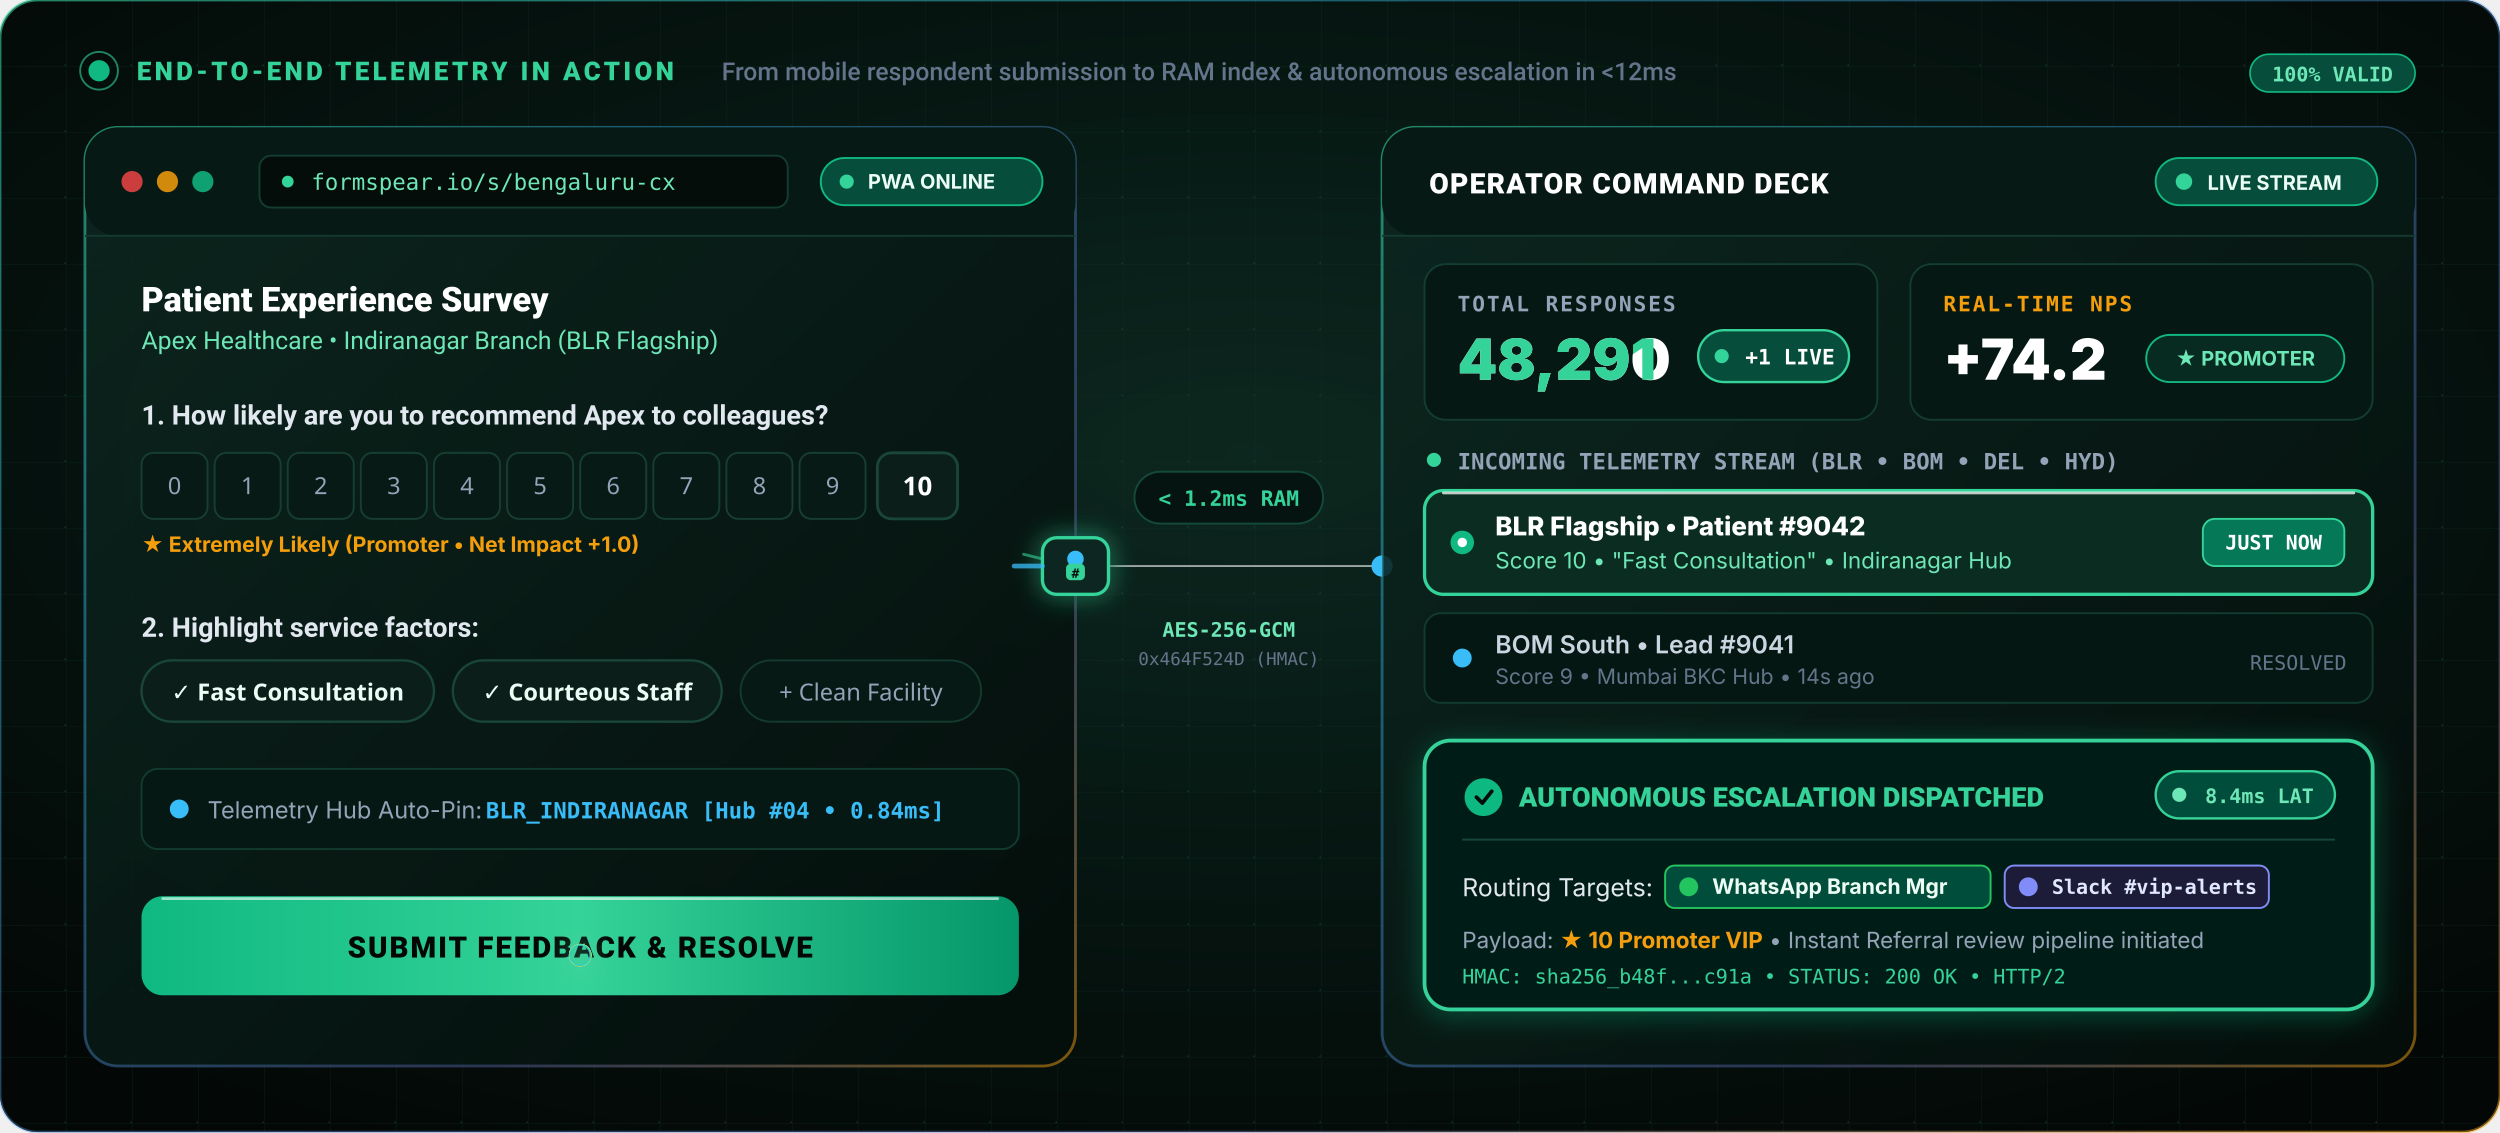
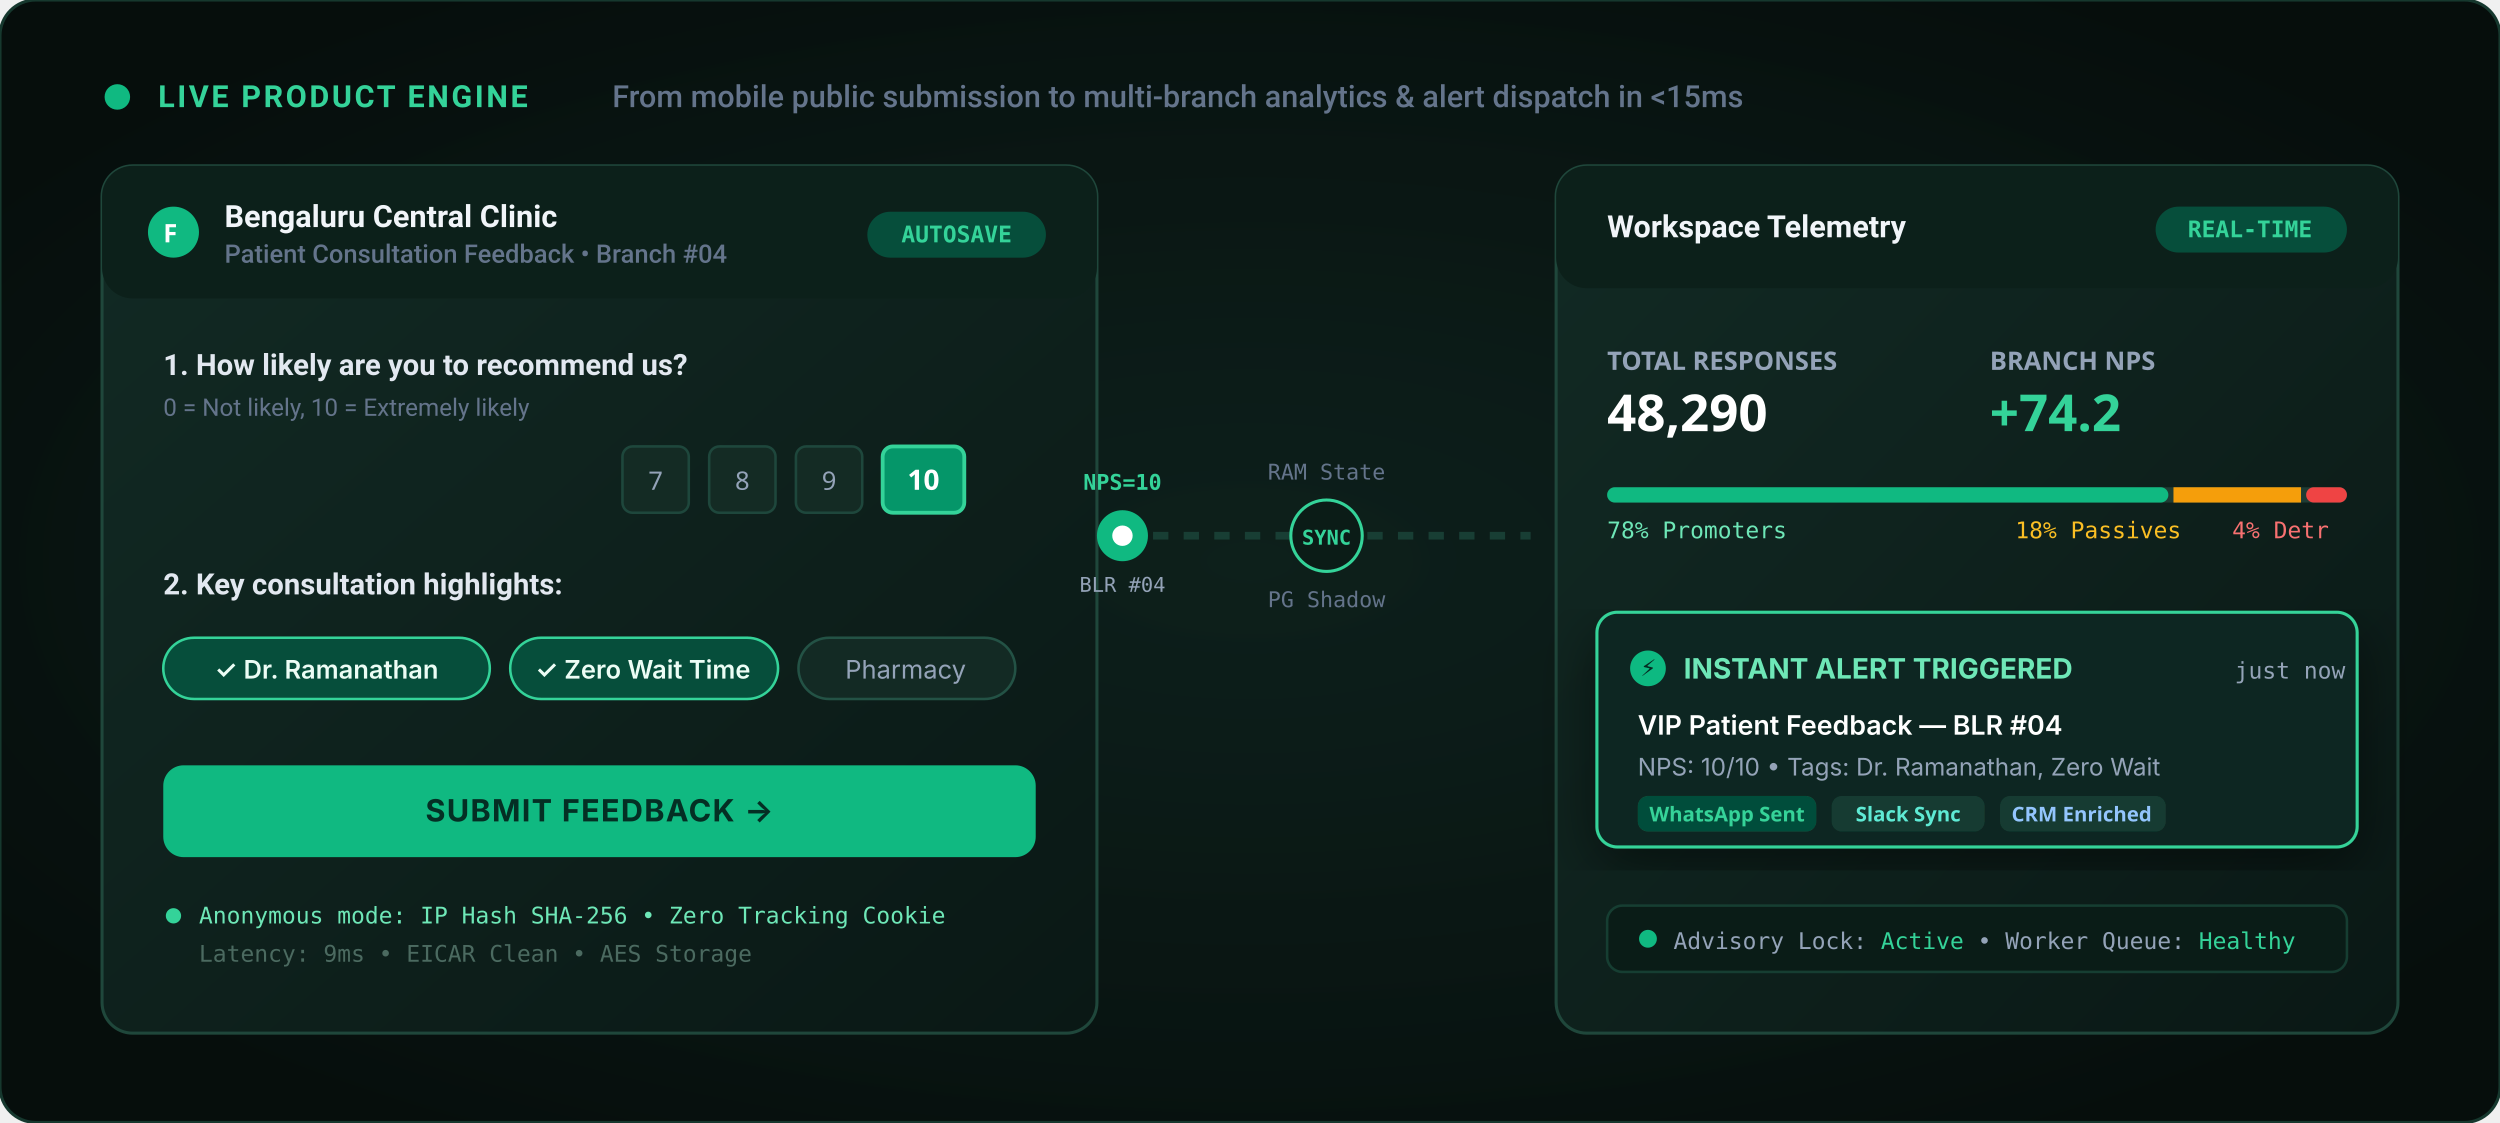
- <svg xmlns="http://www.w3.org/2000/svg" viewBox="0 0 1060 480" width="100%" height="100%" fill="none">
+ <svg xmlns="http://www.w3.org/2000/svg" viewBox="0 0 980 440" width="100%" height="100%" fill="none">
  <defs>
-     <filter id="liquid-glass-lens" x="-20%" y="-20%" width="140%" height="140%" color-interpolation-filters="sRGB">
-       <feTurbulence type="fractalNoise" baseFrequency="0.02 0.02" numOctaves="3" seed="42" result="glassNoise" />
-       <feDisplacementMap in="SourceGraphic" in2="glassNoise" scale="4" xChannelSelector="R" yChannelSelector="G" result="displaced" />
-       <feSpecularLighting in="glassNoise" surfaceScale="2" specularConstant="1.2" specularExponent="24" lighting-color="#FFFFFF" result="specLight">
-         <fePointLight x="250" y="-80" z="220" />
-       </feSpecularLighting>
-       <feComposite in="specLight" in2="SourceAlpha" operator="in" result="specular" />
-       <feComposite in="displaced" in2="specular" operator="arithmetic" k1="0" k2="1" k3="0.8" k4="0" result="litGlass" />
-       <feMerge>
-         <feMergeNode in="litGlass" />
-       </feMerge>
-     </filter>
-     <filter id="shockwave-bloom" x="-60%" y="-60%" width="220%" height="220%" color-interpolation-filters="sRGB">
-       <feGaussianBlur stdDeviation="6" result="blur" />
-       <feColorMatrix type="matrix" values="1 0 0 0 0  0 1 0 0 0  0 0 1 0 0  0 0 0 2.2 0" in="blur" result="boost" />
-       <feMerge>
-         <feMergeNode in="boost" />
-         <feMergeNode in="SourceGraphic" />
-       </feMerge>
-     </filter>
-     <filter id="toast-elevation-shadow" x="-30%" y="-30%" width="160%" height="160%">
-       <feDropShadow dx="0" dy="16" stdDeviation="20" flood-color="#000000" flood-opacity="0.85" />
-       <feDropShadow dx="0" dy="2" stdDeviation="6" flood-color="#10B981" flood-opacity="0.35" />
-     </filter>
-     <filter id="packet-glow" x="-50%" y="-50%" width="200%" height="200%">
-       <feGaussianBlur stdDeviation="5" result="blur" />
-       <feMerge>
-         <feMergeNode in="blur" />
-         <feMergeNode in="SourceGraphic" />
-       </feMerge>
-     </filter>
-     <radialGradient id="pia-bg-glow" cx="50%" cy="40%" r="70%">
-       <stop offset="0%" stop-color="#0E2E25" stop-opacity="0.8" />
-       <stop offset="45%" stop-color="#071914" stop-opacity="0.95" />
-       <stop offset="100%" stop-color="#030806" />
+     <radialGradient id="act-bg" cx="50%" cy="50%" r="60%">
+       <stop offset="0%" stop-color="#0F241F" stop-opacity="0.8" />
+       <stop offset="100%" stop-color="#060E0C" />
    </radialGradient>
-     <linearGradient id="card-glass-surface" x1="0%" y1="0%" x2="100%" y2="100%">
-       <stop offset="0%" stop-color="#0D2720" stop-opacity="0.85" />
-       <stop offset="60%" stop-color="#071713" stop-opacity="0.9" />
-       <stop offset="100%" stop-color="#040D0A" stop-opacity="0.95" />
+     <linearGradient id="card-grad" x1="0%" y1="0%" x2="100%" y2="100%">
+       <stop offset="0%" stop-color="#122A24" />
+       <stop offset="100%" stop-color="#0A1815" />
    </linearGradient>
-     <linearGradient id="glass-rim-gleam" x1="0%" y1="0%" x2="100%" y2="0%">
-       <stop offset="0%" stop-color="#34D399" stop-opacity="0.15" />
-       <stop offset="20%" stop-color="#FFFFFF" stop-opacity="0.9" />
-       <stop offset="65%" stop-color="#38BDF8" stop-opacity="0.6" />
+     <linearGradient id="stream-pulse" x1="0%" y1="0%" x2="100%" y2="0%">
+       <stop offset="0%" stop-color="#10B981" stop-opacity="0.1" />
+       <stop offset="50%" stop-color="#34D399" stop-opacity="0.9" />
      <stop offset="100%" stop-color="#10B981" stop-opacity="0.1" />
    </linearGradient>
-     <linearGradient id="prism-border" x1="0%" y1="0%" x2="100%" y2="100%">
-       <stop offset="0%" stop-color="#34D399" stop-opacity="0.6" />
-       <stop offset="30%" stop-color="#38BDF8" stop-opacity="0.4" />
-       <stop offset="70%" stop-color="#818CF8" stop-opacity="0.3" />
-       <stop offset="100%" stop-color="#F59E0B" stop-opacity="0.5" />
-     </linearGradient>
-     <linearGradient id="fiber-beam" x1="0%" y1="0%" x2="100%" y2="0%">
-       <stop offset="0%" stop-color="#10B981" stop-opacity="0.25" />
-       <stop offset="30%" stop-color="#34D399" stop-opacity="0.9" />
-       <stop offset="70%" stop-color="#38BDF8" stop-opacity="0.9" />
-       <stop offset="100%" stop-color="#10B981" stop-opacity="0.25" />
-     </linearGradient>
-     <radialGradient id="shockwave-ripple-grad" cx="50%" cy="50%" r="50%">
-       <stop offset="75%" stop-color="#38BDF8" stop-opacity="0" />
-       <stop offset="88%" stop-color="#34D399" stop-opacity="0.8" />
-       <stop offset="95%" stop-color="#6EE7B7" stop-opacity="1" />
-       <stop offset="100%" stop-color="#F59E0B" stop-opacity="0" />
-     </radialGradient>
-     <linearGradient id="score-10-grad" x1="0%" y1="0%" x2="100%" y2="100%">
-       <stop offset="0%" stop-color="#FBBF24" />
-       <stop offset="50%" stop-color="#F59E0B" />
-       <stop offset="100%" stop-color="#D97706" />
-     </linearGradient>
-     <linearGradient id="submit-btn-grad" x1="0%" y1="0%" x2="100%" y2="0%">
-       <stop offset="0%" stop-color="#10B981" />
-       <stop offset="50%" stop-color="#34D399" />
-       <stop offset="100%" stop-color="#059669" />
-     </linearGradient>
-     <pattern id="pia-precision-grid" width="28" height="28" patternUnits="userSpaceOnUse">
-       <path d="M 28 0 L 0 0 0 28" fill="none" stroke="#0F3327" stroke-width="0.5" stroke-opacity="0.4" />
-       <circle cx="28" cy="28" r="0.8" fill="#1A4A3B" fill-opacity="0.5" />
-     </pattern>
+     <filter id="toast-shadow" x="-10%" y="-10%" width="120%" height="120%">
+       <feDropShadow dx="0" dy="8" stdDeviation="12" flood-color="#000000" flood-opacity="0.5" />
+     </filter>
    <style>
-       /* ========================================================
-          Lenis Fluid Momentum (cubic-bezier(0.16, 1, 0.3, 1))
-          GSAP Spring Overshoot (cubic-bezier(0.34, 1.56, 0.64, 1))
-          8-Second Unified Cyclic Timeline
-          ======================================================== */
- 
-       /* STAGE 1: Rating 10 Button Select (1.4s - 2.2s) */
-       @keyframes star-select-anim {
-         0%, 14% {
-           fill: #0B1E19;
-           stroke: #194638;
-           transform: scale(1);
-           filter: none;
-         }
-         18% {
-           transform: scale(1.22); /* GSAP Spring Overshoot */
-           filter: drop-shadow(0 0 14px rgba(245, 158, 11, 0.9));
-         }
-         22%, 94% {
-           fill: url(#score-10-grad);
-           stroke: #FDE68A;
-           transform: scale(1.14);
-           filter: drop-shadow(0 0 10px rgba(245, 158, 11, 0.65));
-         }
-         98%, 100% {
-           fill: #0B1E19;
-           stroke: #194638;
-           transform: scale(1);
-           filter: none;
-         }
+       @keyframes select-star {
+         0%, 25% { transform: scale(1); fill: #1E3D35; }
+         35%, 100% { transform: scale(1.15); fill: #F59E0B; }
+       }
+       @keyframes select-tag {
+         0%, 35% { fill: #132A24; stroke: #235245; }
+         45%, 100% { fill: #064E3B; stroke: #34D399; }
+       }
+       @keyframes pulse-submit {
+         0%, 55% { transform: scale(1); }
+         60% { transform: scale(0.96); filter: brightness(1.2); }
+         65%, 100% { transform: scale(1); }
+       }
+       @keyframes flow-packet {
+         0%, 65% { transform: translateX(0px); opacity: 0; }
+         70% { opacity: 1; }
+         85% { transform: translateX(170px); opacity: 1; }
+         90%, 100% { transform: translateX(170px); opacity: 0; }
+       }
+       @keyframes alert-toast-slide {
+         0%, 75% { transform: translateY(20px); opacity: 0; }
+         82%, 96% { transform: translateY(0px); opacity: 1; }
+         100% { transform: translateY(-5px); opacity: 0.85; }
+       }
+       @keyframes count-tick {
+         0%, 80% { opacity: 1; }
+         82% { opacity: 0.2; transform: translateY(-3px); }
+         86%, 100% { opacity: 1; transform: translateY(0px); }
      }

-       /* STAGE 1: Tags Multi-Select (2.2s - 3.4s) */
-       @keyframes tag-toggle-1 {
-         0%, 22% { fill: #0B1E19; stroke: #194638; opacity: 0.75; transform: scale(1); }
-         26% { transform: scale(1.05); }
-         30%, 94% { fill: #064E3B; stroke: #34D399; opacity: 1; transform: scale(1); filter: drop-shadow(0 0 8px rgba(52, 211, 153, 0.45)); }
-         98%, 100% { fill: #0B1E19; stroke: #194638; opacity: 0.75; transform: scale(1); }
+       .star-10 {
+         transform-origin: 320px 185px;
+         animation: select-star 7s ease-in-out infinite;
      }
-       @keyframes tag-toggle-2 {
-         0%, 28% { fill: #0B1E19; stroke: #194638; opacity: 0.75; transform: scale(1); }
-         32% { transform: scale(1.05); }
-         36%, 94% { fill: #064E3B; stroke: #34D399; opacity: 1; transform: scale(1); filter: drop-shadow(0 0 8px rgba(52, 211, 153, 0.45)); }
-         98%, 100% { fill: #0B1E19; stroke: #194638; opacity: 0.75; transform: scale(1); }
+       .tag-anim {
+         animation: select-tag 7s ease-in-out infinite;
+       }
+       .btn-submit {
+         transform-origin: 235px 335px;
+         animation: pulse-submit 7s ease-in-out infinite;
+       }
+       .stream-packet {
+         animation: flow-packet 7s linear infinite;
+       }
+       .alert-toast {
+         animation: alert-toast-slide 7s ease-out infinite;
+       }
+       .counter-val {
+         animation: count-tick 7s ease-out infinite;
      }

-       /* STAGE 1: Kinetic Submit Button Press (3.8s - 4.4s) */
-       @keyframes submit-press-anim {
-         0%, 39% { transform: scale(1); filter: drop-shadow(0 4px 12px rgba(16, 185, 129, 0.3)); }
-         42% { transform: scale(0.95); filter: brightness(1.4) drop-shadow(0 0 20px rgba(52, 211, 153, 0.9)); }
-         45% { transform: scale(1.03); }
-         48%, 94% { transform: scale(1); filter: drop-shadow(0 4px 12px rgba(16, 185, 129, 0.3)); }
-         98%, 100% { transform: scale(1); }
-       }
- 
-       /* STAGE 1: Liquid Shockwave Ripples expanding across the glass canvas (4.2s - 6.0s) */
-       @keyframes shockwave-expand-1 {
-         0%, 41% { transform: scale(0.05); opacity: 0; stroke-width: 8px; }
-         43% { opacity: 0.9; stroke-width: 5px; }
-         56% { transform: scale(14); opacity: 0; stroke-width: 0.6px; }
-         100% { transform: scale(14); opacity: 0; }
-       }
-       @keyframes shockwave-expand-2 {
-         0%, 43% { transform: scale(0.05); opacity: 0; stroke-width: 10px; }
-         45% { opacity: 0.75; stroke-width: 4px; }
-         59% { transform: scale(22); opacity: 0; stroke-width: 0.4px; }
-         100% { transform: scale(22); opacity: 0; }
-       }
-       @keyframes shockwave-expand-3 {
-         0%, 46% { transform: scale(0.05); opacity: 0; stroke-width: 12px; }
-         48% { opacity: 0.6; stroke-width: 3px; }
-         64% { transform: scale(32); opacity: 0; stroke-width: 0.2px; }
-         100% { transform: scale(32); opacity: 0; }
-       }
- 
-       /* STAGE 2: Sub-millisecond Transit Channel with Encrypted Packet (4.4s - 5.6s) */
-       @keyframes packet-transit-fly {
-         0%, 44% { transform: translateX(0px); opacity: 0; }
-         46% { opacity: 1; transform: translateX(5px) scale(0.9); }
-         57% { transform: translateX(126px) scale(1.05); opacity: 1; }
-         61%, 100% { transform: translateX(126px); opacity: 0; }
-       }
-       @keyframes transit-beam-surge {
-         0%, 43% { opacity: 0.25; stroke-width: 2.5px; }
-         47%, 56% { opacity: 1; stroke-width: 4px; filter: drop-shadow(0 0 10px #34D399); }
-         62%, 100% { opacity: 0.25; stroke-width: 2.5px; filter: none; }
-       }
- 
-       /* STAGE 3: Counter Increment 48,290 -&gt; 48,291 (5.6s - 6.4s) */
-       @keyframes counter-flip-old {
-         0%, 55% { opacity: 1; transform: translateY(0px); }
-         58% { opacity: 0; transform: translateY(-10px); }
-         94% { opacity: 0; transform: translateY(-10px); }
-         98%, 100% { opacity: 1; transform: translateY(0px); }
-       }
-       @keyframes counter-flip-new {
-         0%, 55% { opacity: 0; transform: translateY(10px); }
-         58% { opacity: 1; transform: translateY(-2px); }
-         61%, 94% { opacity: 1; transform: translateY(0px); }
-         98%, 100% { opacity: 0; transform: translateY(10px); }
-       }
-       @keyframes live-badge-pop {
-         0%, 55% { transform: scale(0.85); opacity: 0.3; }
-         59% { transform: scale(1.15); opacity: 1; filter: drop-shadow(0 0 8px #34D399); }
-         63%, 94% { transform: scale(1); opacity: 1; }
-         98%, 100% { transform: scale(0.85); opacity: 0.3; }
-       }
- 
-       /* STAGE 3: Cascading Live Row Slide-In (5.8s - 6.6s) */
-       @keyframes row-cascade-in {
-         0%, 57% { opacity: 0; transform: translateY(-14px) scale(0.97); }
-         63% { transform: translateY(3px) scale(1.01); opacity: 1; }
-         67%, 94% { opacity: 1; transform: translateY(0px) scale(1); }
-         98%, 100% { opacity: 0; transform: translateY(-14px); }
-       }
- 
-       /* STAGE 4: Autonomous Escalation Alert Toast Pop-In (6.4s - 7.8s) */
-       @keyframes toast-spring-pop {
-         0%, 63% { opacity: 0; transform: translateY(32px) scale(0.92); }
-         70% { transform: translateY(-4px) scale(1.02); opacity: 1; }
-         74%, 94% { opacity: 1; transform: translateY(0px) scale(1); }
-         98%, 100% { opacity: 0; transform: translateY(32px); }
-       }
-       @keyframes latency-pill-glow {
-         0%, 69% { opacity: 0; transform: scale(0.85); }
-         73%, 94% { opacity: 1; transform: scale(1); filter: drop-shadow(0 0 8px #34D399); }
-         98%, 100% { opacity: 0; }
-       }
- 
-       /* Ambient Pulsing Indicators */
-       @keyframes pulse-dot-live {
-         0%, 100% { opacity: 0.4; transform: scale(0.9); }
-         50% { opacity: 1; transform: scale(1.2); }
-       }
- 
-       .star-active-elem {
-         transform-origin: 352px 186px;
-         animation: star-select-anim 8s cubic-bezier(0.16, 1, 0.3, 1) infinite;
-       }
-       .tag-1-elem {
-         transform-origin: 86px 248px;
-         animation: tag-toggle-1 8s cubic-bezier(0.16, 1, 0.3, 1) infinite;
-       }
-       .tag-2-elem {
-         transform-origin: 218px 248px;
-         animation: tag-toggle-2 8s cubic-bezier(0.16, 1, 0.3, 1) infinite;
-       }
-       .submit-btn-elem {
-         transform-origin: 210px 384px;
-         animation: submit-press-anim 8s cubic-bezier(0.34, 1.56, 0.64, 1) infinite;
-       }
-       .ripple-ring-1 {
-         transform-origin: 246px 405px;
-         animation: shockwave-expand-1 8s cubic-bezier(0.16, 1, 0.3, 1) infinite;
-       }
-       .ripple-ring-2 {
-         transform-origin: 246px 405px;
-         animation: shockwave-expand-2 8s cubic-bezier(0.16, 1, 0.3, 1) infinite;
-       }
-       .ripple-ring-3 {
-         transform-origin: 246px 405px;
-         animation: shockwave-expand-3 8s cubic-bezier(0.16, 1, 0.3, 1) infinite;
-       }
-       .packet-flight {
-         animation: packet-transit-fly 8s cubic-bezier(0.16, 1, 0.3, 1) infinite;
-       }
-       .fiber-channel {
-         animation: transit-beam-surge 8s ease-in-out infinite;
-       }
-       .counter-num-old {
-         animation: counter-flip-old 8s ease-in-out infinite;
-       }
-       .counter-num-new {
-         animation: counter-flip-new 8s cubic-bezier(0.34, 1.56, 0.64, 1) infinite;
-       }
-       .live-badge-anim {
-         transform-origin: 135px 98px;
-         animation: live-badge-pop 8s cubic-bezier(0.34, 1.56, 0.64, 1) infinite;
-       }
-       .cascading-row-anim {
-         transform-origin: 217px 186px;
-         animation: row-cascade-in 8s cubic-bezier(0.16, 1, 0.3, 1) infinite;
-       }
-       .alert-toast-anim {
-         transform-origin: 217px 326px;
-         animation: toast-spring-pop 8s cubic-bezier(0.34, 1.56, 0.64, 1) infinite;
-       }
-       .latency-badge-anim {
-         transform-origin: 345px 16px;
-         animation: latency-pill-glow 8s cubic-bezier(0.16, 1, 0.3, 1) infinite;
-       }
-       .ambient-beacon {
-         animation: pulse-dot-live 2s ease-in-out infinite;
-       }
- 
-       /* Accessibility: Reduced Motion */
      @media (prefers-reduced-motion: reduce) {
-         .star-active-elem, .tag-1-elem, .tag-2-elem, .submit-btn-elem,
-         .ripple-ring-1, .ripple-ring-2, .ripple-ring-3, .packet-flight,
-         .fiber-channel, .counter-num-old, .counter-num-new, .live-badge-anim,
-         .cascading-row-anim, .alert-toast-anim, .latency-badge-anim, .ambient-beacon {
+         .star-10, .tag-anim, .btn-submit, .stream-packet, .alert-toast, .counter-val {
          animation: none !important;
        }
-         .counter-num-old { opacity: 0 !important; }
-         .counter-num-new { opacity: 1 !important; transform: none !important; }
-         .cascading-row-anim, .alert-toast-anim { opacity: 1 !important; transform: none !important; }
      }
    </style>
  </defs>
-   <rect width="1060" height="480" rx="16" fill="#040907" />
-   <rect width="1060" height="480" rx="16" fill="url(#pia-bg-glow)" />
-   <rect width="1060" height="480" rx="16" fill="url(#pia-precision-grid)" />
-   <rect width="1060" height="480" rx="16" stroke="url(#prism-border)" stroke-width="1.2" />
-   <g transform="translate(36, 24)">
-     <circle cx="6" cy="6" r="4.5" fill="#10B981" class="ambient-beacon" />
-     <circle cx="6" cy="6" r="8" fill="none" stroke="#34D399" stroke-width="0.8" opacity="0.6" />
-     <text x="22" y="10" font-family="-apple-system, BlinkMacSystemFont, 'Segoe UI', Roboto, sans-serif" font-size="11" font-weight="800" fill="#34D399" letter-spacing="1.4">END-TO-END TELEMETRY IN ACTION</text>
-     <text x="270" y="10" font-family="-apple-system, BlinkMacSystemFont, 'Segoe UI', Roboto, sans-serif" font-size="10.5" font-weight="500" fill="#64748B">From mobile respondent submission to RAM index &amp; autonomous escalation in &lt;12ms</text>
-     <rect x="918" y="-1" width="70" height="16" rx="8" fill="#064E3B" stroke="#10B981" stroke-width="0.7" />
-     <text x="953" y="10.5" text-anchor="middle" font-family="ui-monospace, monospace" font-size="8.5" font-weight="700" fill="#6EE7B7">100% VALID</text>
+   <rect width="980" height="440" rx="14" fill="#070E0C" />
+   <rect width="980" height="440" rx="14" fill="url(#act-bg)" />
+   <rect width="980" height="440" rx="14" stroke="#16382E" stroke-width="1.2" />
+   <g transform="translate(40, 32)">
+     <circle cx="6" cy="6" r="5" fill="#10B981" />
+     <text x="22" y="10" font-family="-apple-system, BlinkMacSystemFont, 'Segoe UI', Roboto, sans-serif" font-size="12" font-weight="700" fill="#34D399" letter-spacing="1">LIVE PRODUCT ENGINE</text>
+     <text x="200" y="10" font-family="-apple-system, BlinkMacSystemFont, 'Segoe UI', Roboto, sans-serif" font-size="12" font-weight="500" fill="#64748B">From mobile public submission to multi-branch analytics &amp; alert dispatch in &lt;15ms</text>
  </g>
-   <g transform="translate(36, 54)">
-     <rect width="420" height="398" rx="14" fill="url(#card-glass-surface)" stroke="url(#prism-border)" stroke-width="1.2" />
-     <path d="M 14 1 L 406 1" stroke="url(#glass-rim-gleam)" stroke-width="1.8" stroke-linecap="round" />
-     <rect width="420" height="46" rx="14" fill="#071914" />
-     <path d="M 0 46 L 420 46" stroke="#143A2F" stroke-width="0.8" />
-     <circle cx="20" cy="23" r="4.5" fill="#EF4444" opacity="0.85" />
-     <circle cx="35" cy="23" r="4.5" fill="#F59E0B" opacity="0.85" />
-     <circle cx="50" cy="23" r="4.5" fill="#10B981" opacity="0.85" />
-     <rect x="74" y="12" width="224" height="22" rx="5" fill="#040D0A" stroke="#133D31" stroke-width="0.8" />
-     <circle cx="86" cy="23" r="2.5" fill="#34D399" />
-     <text x="96" y="26.5" font-family="ui-monospace, monospace" font-size="9.5" fill="#6EE7B7">formspear.io/s/bengaluru-cx</text>
-     <rect x="312" y="13" width="94" height="20" rx="10" fill="#064E3B" stroke="#10B981" stroke-width="0.8" />
-     <circle cx="323" cy="23" r="3" fill="#34D399" class="ambient-beacon" />
-     <text x="332" y="26" font-family="-apple-system, BlinkMacSystemFont, sans-serif" font-size="8.5" font-weight="700" fill="#ECFDF5">PWA ONLINE</text>
-     <g transform="translate(24, 62)">
-       <text x="0" y="16" font-family="-apple-system, BlinkMacSystemFont, 'Segoe UI', Roboto, sans-serif" font-size="14.5" font-weight="800" fill="#FFFFFF">Patient Experience Survey</text>
-       <text x="0" y="32" font-family="-apple-system, BlinkMacSystemFont, 'Segoe UI', Roboto, sans-serif" font-size="10.5" fill="#6EE7B7">Apex Healthcare • Indiranagar Branch (BLR Flagship)</text>
-     </g>
-     <g transform="translate(24, 114)">
-       <text x="0" y="12" font-family="-apple-system, BlinkMacSystemFont, 'Segoe UI', Roboto, sans-serif" font-size="11.5" font-weight="700" fill="#E2E8F0">1. How likely are you to recommend Apex to colleagues?</text>
-       <g transform="translate(0, 24)">
-         <g transform="translate(0, 0)">
-           <rect x="0" y="0" width="28" height="28" rx="5" fill="#081A15" stroke="#163E32" stroke-width="0.8" />
-           <text x="14" y="17.5" text-anchor="middle" font-family="sans-serif" font-size="10" fill="#94A3B8">0</text>
-           <rect x="31" y="0" width="28" height="28" rx="5" fill="#081A15" stroke="#163E32" stroke-width="0.8" />
-           <text x="45" y="17.5" text-anchor="middle" font-family="sans-serif" font-size="10" fill="#94A3B8">1</text>
-           <rect x="62" y="0" width="28" height="28" rx="5" fill="#081A15" stroke="#163E32" stroke-width="0.8" />
-           <text x="76" y="17.5" text-anchor="middle" font-family="sans-serif" font-size="10" fill="#94A3B8">2</text>
-           <rect x="93" y="0" width="28" height="28" rx="5" fill="#081A15" stroke="#163E32" stroke-width="0.8" />
-           <text x="107" y="17.5" text-anchor="middle" font-family="sans-serif" font-size="10" fill="#94A3B8">3</text>
-           <rect x="124" y="0" width="28" height="28" rx="5" fill="#081A15" stroke="#163E32" stroke-width="0.8" />
-           <text x="138" y="17.5" text-anchor="middle" font-family="sans-serif" font-size="10" fill="#94A3B8">4</text>
-           <rect x="155" y="0" width="28" height="28" rx="5" fill="#081A15" stroke="#163E32" stroke-width="0.8" />
-           <text x="169" y="17.5" text-anchor="middle" font-family="sans-serif" font-size="10" fill="#94A3B8">5</text>
-           <rect x="186" y="0" width="28" height="28" rx="5" fill="#081A15" stroke="#163E32" stroke-width="0.8" />
-           <text x="200" y="17.5" text-anchor="middle" font-family="sans-serif" font-size="10" fill="#94A3B8">6</text>
-           <rect x="217" y="0" width="28" height="28" rx="5" fill="#081A15" stroke="#163E32" stroke-width="0.8" />
-           <text x="231" y="17.5" text-anchor="middle" font-family="sans-serif" font-size="10" fill="#94A3B8">7</text>
-           <rect x="248" y="0" width="28" height="28" rx="5" fill="#081A15" stroke="#163E32" stroke-width="0.8" />
-           <text x="262" y="17.5" text-anchor="middle" font-family="sans-serif" font-size="10" fill="#94A3B8">8</text>
-           <rect x="279" y="0" width="28" height="28" rx="5" fill="#081A15" stroke="#163E32" stroke-width="0.8" />
-           <text x="293" y="17.5" text-anchor="middle" font-family="sans-serif" font-size="10" fill="#94A3B8">9</text>
-         </g>
-         <g class="star-active-elem" transform="translate(312, 0)">
-           <rect x="0" y="0" width="34" height="28" rx="6" fill="#0B1E19" stroke="#194638" stroke-width="1.2" />
-           <text x="17" y="18" text-anchor="middle" font-family="sans-serif" font-size="11" font-weight="900" fill="#FFFFFF">10</text>
-         </g>
-       </g>
-       <text x="0" y="66" font-family="-apple-system, BlinkMacSystemFont, sans-serif" font-size="9" font-weight="700" fill="#F59E0B">★ Extremely Likely (Promoter • Net Impact +1.0)</text>
-     </g>
-     <g transform="translate(24, 204)">
-       <text x="0" y="12" font-family="-apple-system, BlinkMacSystemFont, 'Segoe UI', Roboto, sans-serif" font-size="11.5" font-weight="700" fill="#E2E8F0">2. Highlight service factors:</text>
-       <g transform="translate(0, 22)">
-         <g class="tag-1-elem">
-           <rect x="0" y="0" width="124" height="26" rx="13" fill="#0B1E19" stroke="#194638" stroke-width="1" />
-           <text x="62" y="17" text-anchor="middle" font-family="sans-serif" font-size="10" font-weight="700" fill="#ECFDF5">✓ Fast Consultation</text>
-         </g>
-         <g class="tag-2-elem" transform="translate(132, 0)">
-           <rect x="0" y="0" width="114" height="26" rx="13" fill="#0B1E19" stroke="#194638" stroke-width="1" />
-           <text x="57" y="17" text-anchor="middle" font-family="sans-serif" font-size="10" font-weight="700" fill="#ECFDF5">✓ Courteous Staff</text>
-         </g>
-         <g transform="translate(254, 0)">
-           <rect x="0" y="0" width="102" height="26" rx="13" fill="#071914" stroke="#143A2F" stroke-width="0.8" />
-           <text x="51" y="17" text-anchor="middle" font-family="sans-serif" font-size="10" fill="#94A3B8">+ Clean Facility</text>
-         </g>
+   <g transform="translate(40, 65)">
+     <rect width="390" height="340" rx="12" fill="url(#card-grad)" stroke="#1F473B" stroke-width="1.2" />
+     <rect x="0" y="0" width="390" height="52" rx="12" fill="#0C201A" />
+     <circle cx="28" cy="26" r="10" fill="#10B981" />
+     <text x="24" y="30" font-family="sans-serif" font-size="10" font-weight="800" fill="#FFFFFF">F</text>
+     <text x="48" y="24" font-family="-apple-system, BlinkMacSystemFont, 'Segoe UI', Roboto, sans-serif" font-size="12" font-weight="700" fill="#F1F5F9">Bengaluru Central Clinic</text>
+     <text x="48" y="38" font-family="-apple-system, BlinkMacSystemFont, 'Segoe UI', Roboto, sans-serif" font-size="10" font-weight="500" fill="#64748B">Patient Consultation Feedback • Branch #04</text>
+     <rect x="300" y="18" width="70" height="18" rx="9" fill="#064E3B" />
+     <text x="335" y="30" text-anchor="middle" font-family="ui-monospace, monospace" font-size="9" font-weight="600" fill="#34D399">AUTOSAVE</text>
+     <text x="24" y="82" font-family="-apple-system, BlinkMacSystemFont, 'Segoe UI', Roboto, sans-serif" font-size="11.5" font-weight="600" fill="#E2E8F0">1. How likely are you to recommend us?</text>
+     <text x="24" y="98" font-family="-apple-system, BlinkMacSystemFont, 'Segoe UI', Roboto, sans-serif" font-size="9.5" fill="#64748B">0 = Not likely, 10 = Extremely likely</text>
+     <g transform="translate(24, 110)">
+       <rect x="180" y="0" width="26" height="26" rx="4" fill="#142B24" stroke="#1E473C" stroke-width="1" />
+       <text x="193" y="17" text-anchor="middle" font-family="sans-serif" font-size="10" fill="#94A3B8">7</text>
+       <rect x="214" y="0" width="26" height="26" rx="4" fill="#142B24" stroke="#1E473C" stroke-width="1" />
+       <text x="227" y="17" text-anchor="middle" font-family="sans-serif" font-size="10" fill="#94A3B8">8</text>
+       <rect x="248" y="0" width="26" height="26" rx="4" fill="#142B24" stroke="#1E473C" stroke-width="1" />
+       <text x="261" y="17" text-anchor="middle" font-family="sans-serif" font-size="10" fill="#94A3B8">9</text>
+       <g class="star-10">
+         <rect x="282" y="0" width="32" height="26" rx="4" fill="#059669" stroke="#34D399" stroke-width="1.5" />
+         <text x="298" y="17" text-anchor="middle" font-family="sans-serif" font-size="11" font-weight="800" fill="#FFFFFF">10</text>
      </g>
    </g>
-     <g transform="translate(24, 272)">
-       <rect width="372" height="34" rx="7" fill="#061813" stroke="#123B2F" stroke-width="0.8" />
-       <circle cx="16" cy="17" r="4" fill="#38BDF8" />
-       <text x="28" y="21" font-family="-apple-system, BlinkMacSystemFont, sans-serif" font-size="10" fill="#94A3B8">Telemetry Hub Auto-Pin:</text>
-       <text x="146" y="21" font-family="ui-monospace, monospace" font-size="9.5" font-weight="700" fill="#38BDF8">BLR_INDIRANAGAR [Hub #04 • 0.84ms]</text>
+     <text x="24" y="168" font-family="-apple-system, BlinkMacSystemFont, 'Segoe UI', Roboto, sans-serif" font-size="11.5" font-weight="600" fill="#E2E8F0">2. Key consultation highlights:</text>
+     <g transform="translate(24, 185)">
+       <rect x="0" y="0" width="128" height="24" rx="12" fill="#064E3B" stroke="#34D399" stroke-width="1" class="tag-anim" />
+       <text x="64" y="16" text-anchor="middle" font-family="-apple-system, BlinkMacSystemFont, sans-serif" font-size="10" font-weight="600" fill="#ECFDF5">✓ Dr. Ramanathan</text>
+       <rect x="136" y="0" width="105" height="24" rx="12" fill="#064E3B" stroke="#34D399" stroke-width="1" class="tag-anim" />
+       <text x="188" y="16" text-anchor="middle" font-family="-apple-system, BlinkMacSystemFont, sans-serif" font-size="10" font-weight="600" fill="#ECFDF5">✓ Zero Wait Time</text>
+       <rect x="249" y="0" width="85" height="24" rx="12" fill="#132A24" stroke="#235245" stroke-width="1" />
+       <text x="291" y="16" text-anchor="middle" font-family="-apple-system, BlinkMacSystemFont, sans-serif" font-size="10" fill="#94A3B8">Pharmacy</text>
    </g>
-     <g class="submit-btn-elem" transform="translate(24, 326)">
-       <rect width="372" height="42" rx="9" fill="url(#submit-btn-grad)" />
-       <path d="M 9 1 L 363 1" stroke="#FFFFFF" stroke-opacity="0.6" stroke-width="1.2" stroke-linecap="round" />
-       <text x="186" y="26" text-anchor="middle" font-family="-apple-system, BlinkMacSystemFont, 'Segoe UI', Roboto, sans-serif" font-size="12.5" font-weight="800" fill="#030806" letter-spacing="0.8">SUBMIT FEEDBACK &amp; RESOLVE</text>
+     <g class="btn-submit" transform="translate(24, 235)">
+       <rect width="342" height="36" rx="8" fill="#10B981" />
+       <text x="171" y="22" text-anchor="middle" font-family="-apple-system, BlinkMacSystemFont, sans-serif" font-size="12" font-weight="700" fill="#042F24" letter-spacing="0.5">SUBMIT FEEDBACK →</text>
+     </g>
+     <g transform="translate(24, 290)">
+       <circle cx="4" cy="4" r="3" fill="#34D399" />
+       <text x="14" y="7" font-family="ui-monospace, monospace" font-size="9" fill="#6EE7B7">Anonymous mode: IP Hash SHA-256 • Zero Tracking Cookie</text>
+       <text x="14" y="22" font-family="ui-monospace, monospace" font-size="9" fill="#4B6A60">Latency: 9ms • EICAR Clean • AES Storage</text>
    </g>
  </g>
-   <g class="shockwave-ripples" filter="url(#shockwave-bloom)">
-     <circle class="ripple-ring-1" cx="246" cy="405" r="5" fill="none" stroke="url(#shockwave-ripple-grad)" stroke-width="6" />
-     <circle class="ripple-ring-2" cx="246" cy="405" r="5" fill="none" stroke="url(#shockwave-ripple-grad)" stroke-width="8" />
-     <circle class="ripple-ring-3" cx="246" cy="405" r="5" fill="none" stroke="url(#shockwave-ripple-grad)" stroke-width="10" />
+   <g transform="translate(440, 160)">
+     <line x1="0" y1="50" x2="160" y2="50" stroke="#183E34" stroke-width="3" stroke-dasharray="6, 6" />
+     <path d="M 0 50 L 160 50" stroke="url(#stream-pulse)" stroke-width="3" />
+     <g class="stream-packet">
+       <circle cx="0" cy="50" r="10" fill="#10B981" />
+       <circle cx="0" cy="50" r="4" fill="#FFFFFF" />
+       <text x="0" y="32" text-anchor="middle" font-family="ui-monospace, monospace" font-size="8.5" font-weight="700" fill="#34D399">NPS=10</text>
+       <text x="0" y="72" text-anchor="middle" font-family="ui-monospace, monospace" font-size="8" fill="#94A3B8">BLR #04</text>
+     </g>
+     <g transform="translate(80, 50)">
+       <circle cx="0" cy="0" r="14" fill="#0B1C17" stroke="#34D399" stroke-width="1.2" />
+       <text x="0" y="3.5" text-anchor="middle" font-family="ui-monospace, monospace" font-size="8" font-weight="800" fill="#34D399">SYNC</text>
+       <text x="0" y="-22" text-anchor="middle" font-family="ui-monospace, monospace" font-size="8.5" fill="#64748B">RAM State</text>
+       <text x="0" y="28" text-anchor="middle" font-family="ui-monospace, monospace" font-size="8.5" fill="#64748B">PG Shadow</text>
+     </g>
  </g>
-   <g transform="translate(456, 184)">
-     <line x1="0" y1="56" x2="130" y2="56" stroke="url(#fiber-beam)" stroke-width="3" class="fiber-channel" />
-     <line x1="0" y1="56" x2="130" y2="56" stroke="#FFFFFF" stroke-width="0.8" opacity="0.6" />
-     <circle cx="0" cy="56" r="4.5" fill="#10B981" />
-     <circle cx="130" cy="56" r="4.5" fill="#38BDF8" />
-     <g class="packet-flight">
-       <g filter="url(#packet-glow)">
-         <rect x="-14" y="44" width="28" height="24" rx="6" fill="#0C2820" stroke="#34D399" stroke-width="1.4" />
-         <circle cx="0" cy="53" r="3.5" fill="#38BDF8" />
-         <rect x="-4" y="55" width="8" height="7" rx="2" fill="#34D399" />
-         <text x="0" y="61" text-anchor="middle" font-family="ui-monospace, monospace" font-size="5.5" font-weight="900" fill="#040907">#</text>
+   <g transform="translate(610, 65)">
+     <rect width="330" height="340" rx="12" fill="url(#card-grad)" stroke="#1F473B" stroke-width="1.2" />
+     <rect x="0" y="0" width="330" height="48" rx="12" fill="#0C201A" />
+     <text x="20" y="28" font-family="-apple-system, BlinkMacSystemFont, 'Segoe UI', Roboto, sans-serif" font-size="12" font-weight="700" fill="#F1F5F9">Workspace Telemetry</text>
+     <rect x="235" y="16" width="75" height="18" rx="9" fill="#064E3B" />
+     <text x="272" y="28" text-anchor="middle" font-family="ui-monospace, monospace" font-size="9" font-weight="600" fill="#34D399">REAL-TIME</text>
+     <g transform="translate(20, 68)">
+       <g>
+         <text x="0" y="12" font-family="sans-serif" font-size="10" font-weight="600" fill="#94A3B8">TOTAL RESPONSES</text>
+         <text class="counter-val" x="0" y="36" font-family="sans-serif" font-size="20" font-weight="800" fill="#FFFFFF">48,290</text>
      </g>
-       <line x1="-14" y1="56" x2="-26" y2="56" stroke="#38BDF8" stroke-width="2" stroke-linecap="round" opacity="0.75" />
-       <line x1="-14" y1="53" x2="-22" y2="51" stroke="#34D399" stroke-width="1.2" stroke-linecap="round" opacity="0.6" />
-     </g>
-     <rect x="25" y="16" width="80" height="22" rx="11" fill="#051410" stroke="#144A3A" stroke-width="0.8" />
-     <text x="65" y="30.5" text-anchor="middle" font-family="ui-monospace, monospace" font-size="9" font-weight="800" fill="#34D399">&lt; 1.2ms RAM</text>
-     <text x="65" y="86" text-anchor="middle" font-family="ui-monospace, monospace" font-size="8.5" font-weight="600" fill="#6EE7B7">AES-256-GCM</text>
-     <text x="65" y="98" text-anchor="middle" font-family="ui-monospace, monospace" font-size="7.5" fill="#64748B">0x464F524D (HMAC)</text>
-   </g>
-   <g transform="translate(586, 54)">
-     <rect width="438" height="398" rx="14" fill="url(#card-glass-surface)" stroke="url(#prism-border)" stroke-width="1.2" />
-     <path d="M 14 1 L 424 1" stroke="url(#glass-rim-gleam)" stroke-width="1.8" stroke-linecap="round" />
-     <rect width="438" height="46" rx="14" fill="#071914" />
-     <path d="M 0 46 L 438 46" stroke="#143A2F" stroke-width="0.8" />
-     <text x="20" y="28" font-family="-apple-system, BlinkMacSystemFont, 'Segoe UI', Roboto, sans-serif" font-size="12" font-weight="800" fill="#FFFFFF" letter-spacing="0.5">OPERATOR COMMAND DECK</text>
-     <rect x="328" y="13" width="94" height="20" rx="10" fill="#064E3B" stroke="#10B981" stroke-width="0.8" />
-     <circle cx="340" cy="23" r="3.5" fill="#34D399" class="ambient-beacon" />
-     <text x="350" y="26.5" font-family="-apple-system, BlinkMacSystemFont, sans-serif" font-size="8.5" font-weight="700" fill="#ECFDF5">LIVE STREAM</text>
-     <g transform="translate(18, 58)">
-       <g>
-         <rect width="192" height="66" rx="9" fill="#061813" stroke="#133D31" stroke-width="0.8" />
-         <path d="M 9 1 L 183 1" stroke="url(#glass-rim-gleam)" stroke-width="1" stroke-linecap="round" />
-         <text x="14" y="20" font-family="ui-monospace, monospace" font-size="9" font-weight="700" fill="#94A3B8" letter-spacing="0.8">TOTAL RESPONSES</text>
-         <text x="14" y="49" font-family="-apple-system, BlinkMacSystemFont, sans-serif" font-size="24" font-weight="900" fill="#FFFFFF" class="counter-num-old">48,290</text>
-         <text x="14" y="49" font-family="-apple-system, BlinkMacSystemFont, sans-serif" font-size="24" font-weight="900" fill="#34D399" class="counter-num-new">48,291</text>
-         <g class="live-badge-anim" transform="translate(116, 28)">
-           <rect width="64" height="22" rx="11" fill="#064E3B" stroke="#34D399" stroke-width="1" />
-           <circle cx="10" cy="11" r="3" fill="#34D399" />
-           <text x="20" y="14.5" font-family="ui-monospace, monospace" font-size="9" font-weight="800" fill="#FFFFFF">+1 LIVE</text>
-         </g>
-       </g>
-       <g transform="translate(206, 0)">
-         <rect width="196" height="66" rx="9" fill="#061813" stroke="#133D31" stroke-width="0.8" />
-         <path d="M 9 1 L 187 1" stroke="url(#glass-rim-gleam)" stroke-width="1" stroke-linecap="round" />
-         <text x="14" y="20" font-family="ui-monospace, monospace" font-size="9" font-weight="700" fill="#F59E0B" letter-spacing="0.8">REAL-TIME NPS</text>
-         <text x="14" y="49" font-family="-apple-system, BlinkMacSystemFont, sans-serif" font-size="24" font-weight="900" fill="#FFFFFF">+74.2</text>
-         <rect x="100" y="30" width="84" height="20" rx="10" fill="#072B20" stroke="#10B981" stroke-width="0.8" />
-         <text x="142" y="43" text-anchor="middle" font-family="-apple-system, BlinkMacSystemFont, sans-serif" font-size="8.5" font-weight="700" fill="#6EE7B7">★ PROMOTER</text>
+       <g transform="translate(150, 0)">
+         <text x="0" y="12" font-family="sans-serif" font-size="10" font-weight="600" fill="#94A3B8">BRANCH NPS</text>
+         <text x="0" y="36" font-family="sans-serif" font-size="20" font-weight="800" fill="#34D399">+74.2</text>
      </g>
    </g>
-     <g transform="translate(18, 136)">
-       <g>
-         <circle cx="4" cy="5" r="3" fill="#34D399" class="ambient-beacon" />
-         <text x="14" y="9" font-family="ui-monospace, monospace" font-size="9.5" font-weight="700" fill="#94A3B8">INCOMING TELEMETRY STREAM (BLR • BOM • DEL • HYD)</text>
-       </g>
-       <g class="cascading-row-anim" transform="translate(0, 18)">
-         <rect width="402" height="44" rx="8" fill="#0A2C21" stroke="#34D399" stroke-width="1.4" />
-         <path d="M 8 1 L 394 1" stroke="#FFFFFF" stroke-opacity="0.75" stroke-width="1.2" stroke-linecap="round" />
-         <circle cx="16" cy="22" r="5" fill="#10B981" />
-         <circle cx="16" cy="22" r="2" fill="#FFFFFF" />
-         <text x="30" y="19" font-family="-apple-system, BlinkMacSystemFont, sans-serif" font-size="11" font-weight="800" fill="#FFFFFF">BLR Flagship • Patient #9042</text>
-         <text x="30" y="33" font-family="-apple-system, BlinkMacSystemFont, sans-serif" font-size="9.5" fill="#6EE7B7">Score 10 • "Fast Consultation" • Indiranagar Hub</text>
-         <rect x="330" y="12" width="60" height="20" rx="5" fill="#047857" stroke="#34D399" stroke-width="0.8" />
-         <text x="360" y="25" text-anchor="middle" font-family="ui-monospace, monospace" font-size="8.5" font-weight="800" fill="#FFFFFF">JUST NOW</text>
-       </g>
-       <g transform="translate(0, 70)">
-         <rect width="402" height="38" rx="7" fill="#051712" stroke="#123B2F" stroke-width="0.8" />
-         <circle cx="16" cy="19" r="4" fill="#38BDF8" />
-         <text x="30" y="17" font-family="-apple-system, BlinkMacSystemFont, sans-serif" font-size="10.5" font-weight="600" fill="#CBD5E1">BOM South • Lead #9041</text>
-         <text x="30" y="30" font-family="-apple-system, BlinkMacSystemFont, sans-serif" font-size="9" fill="#64748B">Score 9 • Mumbai BKC Hub • 14s ago</text>
-         <text x="350" y="24" font-family="ui-monospace, monospace" font-size="8.5" fill="#64748B">RESOLVED</text>
-       </g>
+     <g transform="translate(20, 126)">
+       <rect x="0" y="0" width="290" height="6" rx="3" fill="#1F3C34" />
+       <rect x="0" y="0" width="220" height="6" rx="3" fill="#10B981" />
+       <rect x="222" y="0" width="50" height="6" fill="#F59E0B" />
+       <rect x="274" y="0" width="16" height="6" rx="3" fill="#EF4444" />
+       <text x="0" y="20" font-family="ui-monospace, monospace" font-size="9" fill="#6EE7B7">78% Promoters</text>
+       <text x="160" y="20" font-family="ui-monospace, monospace" font-size="9" fill="#FBBF24">18% Passives</text>
+       <text x="245" y="20" font-family="ui-monospace, monospace" font-size="9" fill="#F87171">4% Detr</text>
    </g>
-     <g class="alert-toast-anim" transform="translate(18, 260)" filter="url(#toast-elevation-shadow)">
-       <rect width="402" height="114" rx="11" fill="#061F18" stroke="#34D399" stroke-width="1.6" />
-       <path d="M 12 1 L 390 1" stroke="url(#glass-rim-gleam)" stroke-width="2" stroke-linecap="round" />
-       <g transform="translate(16, 15)">
-         <circle cx="9" cy="9" r="8" fill="#10B981" />
-         <path d="M 6 9 L 8.5 11.5 L 12.5 6.5" stroke="#040907" stroke-width="1.6" stroke-linecap="round" stroke-linejoin="round" fill="none" />
-         <text x="24" y="13" font-family="-apple-system, BlinkMacSystemFont, 'Segoe UI', Roboto, sans-serif" font-size="11.5" font-weight="800" fill="#34D399">AUTONOMOUS ESCALATION DISPATCHED</text>
-         <g class="latency-badge-anim" transform="translate(294, -2)">
-           <rect width="76" height="20" rx="10" fill="#064E3B" stroke="#34D399" stroke-width="1" />
-           <circle cx="10" cy="10" r="3" fill="#6EE7B7" />
-           <text x="44" y="13.5" text-anchor="middle" font-family="ui-monospace, monospace" font-size="8.5" font-weight="800" fill="#6EE7B7">8.4ms LAT</text>
-         </g>
-       </g>
-       <line x1="16" y1="42" x2="386" y2="42" stroke="#134739" stroke-width="0.8" />
-       <g transform="translate(16, 56)">
-         <g>
-           <text x="0" y="10" font-family="-apple-system, BlinkMacSystemFont, sans-serif" font-size="10.5" fill="#E2E8F0">Routing Targets:</text>
-           <g transform="translate(86, -3)">
-             <rect width="138" height="18" rx="4" fill="#064E3B" stroke="#22C55E" stroke-width="0.8" />
-             <circle cx="10" cy="9" r="4" fill="#22C55E" />
-             <text x="20" y="12" font-family="-apple-system, BlinkMacSystemFont, sans-serif" font-size="9" font-weight="700" fill="#ECFDF5">WhatsApp Branch Mgr</text>
-           </g>
-           <g transform="translate(230, -3)">
-             <rect width="112" height="18" rx="4" fill="#1E1E38" stroke="#818CF8" stroke-width="0.8" />
-             <circle cx="10" cy="9" r="4" fill="#818CF8" />
-             <text x="20" y="12" font-family="ui-monospace, monospace" font-size="8.5" font-weight="700" fill="#E0E7FF">Slack #vip-alerts</text>
-           </g>
-         </g>
-         <text x="0" y="32" font-family="-apple-system, BlinkMacSystemFont, sans-serif" font-size="9.5" fill="#94A3B8">Payload: <tspan fill="#F59E0B" font-weight="700">★ 10 Promoter VIP</tspan> • Instant Referral review pipeline initiated</text>
-         <text x="0" y="47" font-family="ui-monospace, monospace" font-size="8.5" fill="#34D399">HMAC: sha256_b48f...c91a • STATUS: 200 OK • HTTP/2</text>
-       </g>
+     <g class="alert-toast" transform="translate(16, 175)" filter="url(#toast-shadow)">
+       <rect width="298" height="92" rx="8" fill="#0D2721" stroke="#34D399" stroke-width="1.2" />
+       <circle cx="20" cy="22" r="7" fill="#10B981" />
+       <text x="17" y="25" font-family="sans-serif" font-size="9" font-weight="900" fill="#052E24">⚡</text>
+       <text x="34" y="26" font-family="-apple-system, BlinkMacSystemFont, sans-serif" font-size="11" font-weight="700" fill="#6EE7B7">INSTANT ALERT TRIGGERED</text>
+       <text x="250" y="26" font-family="ui-monospace, monospace" font-size="9" fill="#94A3B8">just now</text>
+       <text x="16" y="48" font-family="-apple-system, BlinkMacSystemFont, sans-serif" font-size="10.5" font-weight="600" fill="#FFFFFF">VIP Patient Feedback — BLR #04</text>
+       <text x="16" y="64" font-family="-apple-system, BlinkMacSystemFont, sans-serif" font-size="9.5" fill="#94A3B8">NPS: 10/10 • Tags: Dr. Ramanathan, Zero Wait</text>
+       <rect x="16" y="72" width="70" height="14" rx="4" fill="#064E3B" />
+       <text x="51" y="82" text-anchor="middle" font-family="sans-serif" font-size="8" font-weight="700" fill="#34D399">WhatsApp Sent</text>
+       <rect x="92" y="72" width="60" height="14" rx="4" fill="#143A31" />
+       <text x="122" y="82" text-anchor="middle" font-family="sans-serif" font-size="8" font-weight="600" fill="#5EEAD4">Slack Sync</text>
+       <rect x="158" y="72" width="65" height="14" rx="4" fill="#143A31" />
+       <text x="190" y="82" text-anchor="middle" font-family="sans-serif" font-size="8" font-weight="600" fill="#93C5FD">CRM Enriched</text>
+     </g>
+     <g transform="translate(20, 290)">
+       <rect width="290" height="26" rx="6" fill="#0A1C17" stroke="#163E32" stroke-width="1" />
+       <circle cx="16" cy="13" r="3.5" fill="#10B981" />
+       <text x="26" y="17" font-family="ui-monospace, monospace" font-size="9" fill="#94A3B8">Advisory Lock: <tspan fill="#34D399">Active</tspan> • Worker Queue: <tspan fill="#34D399">Healthy</tspan>
+       </text>
    </g>
  </g>
</svg>
